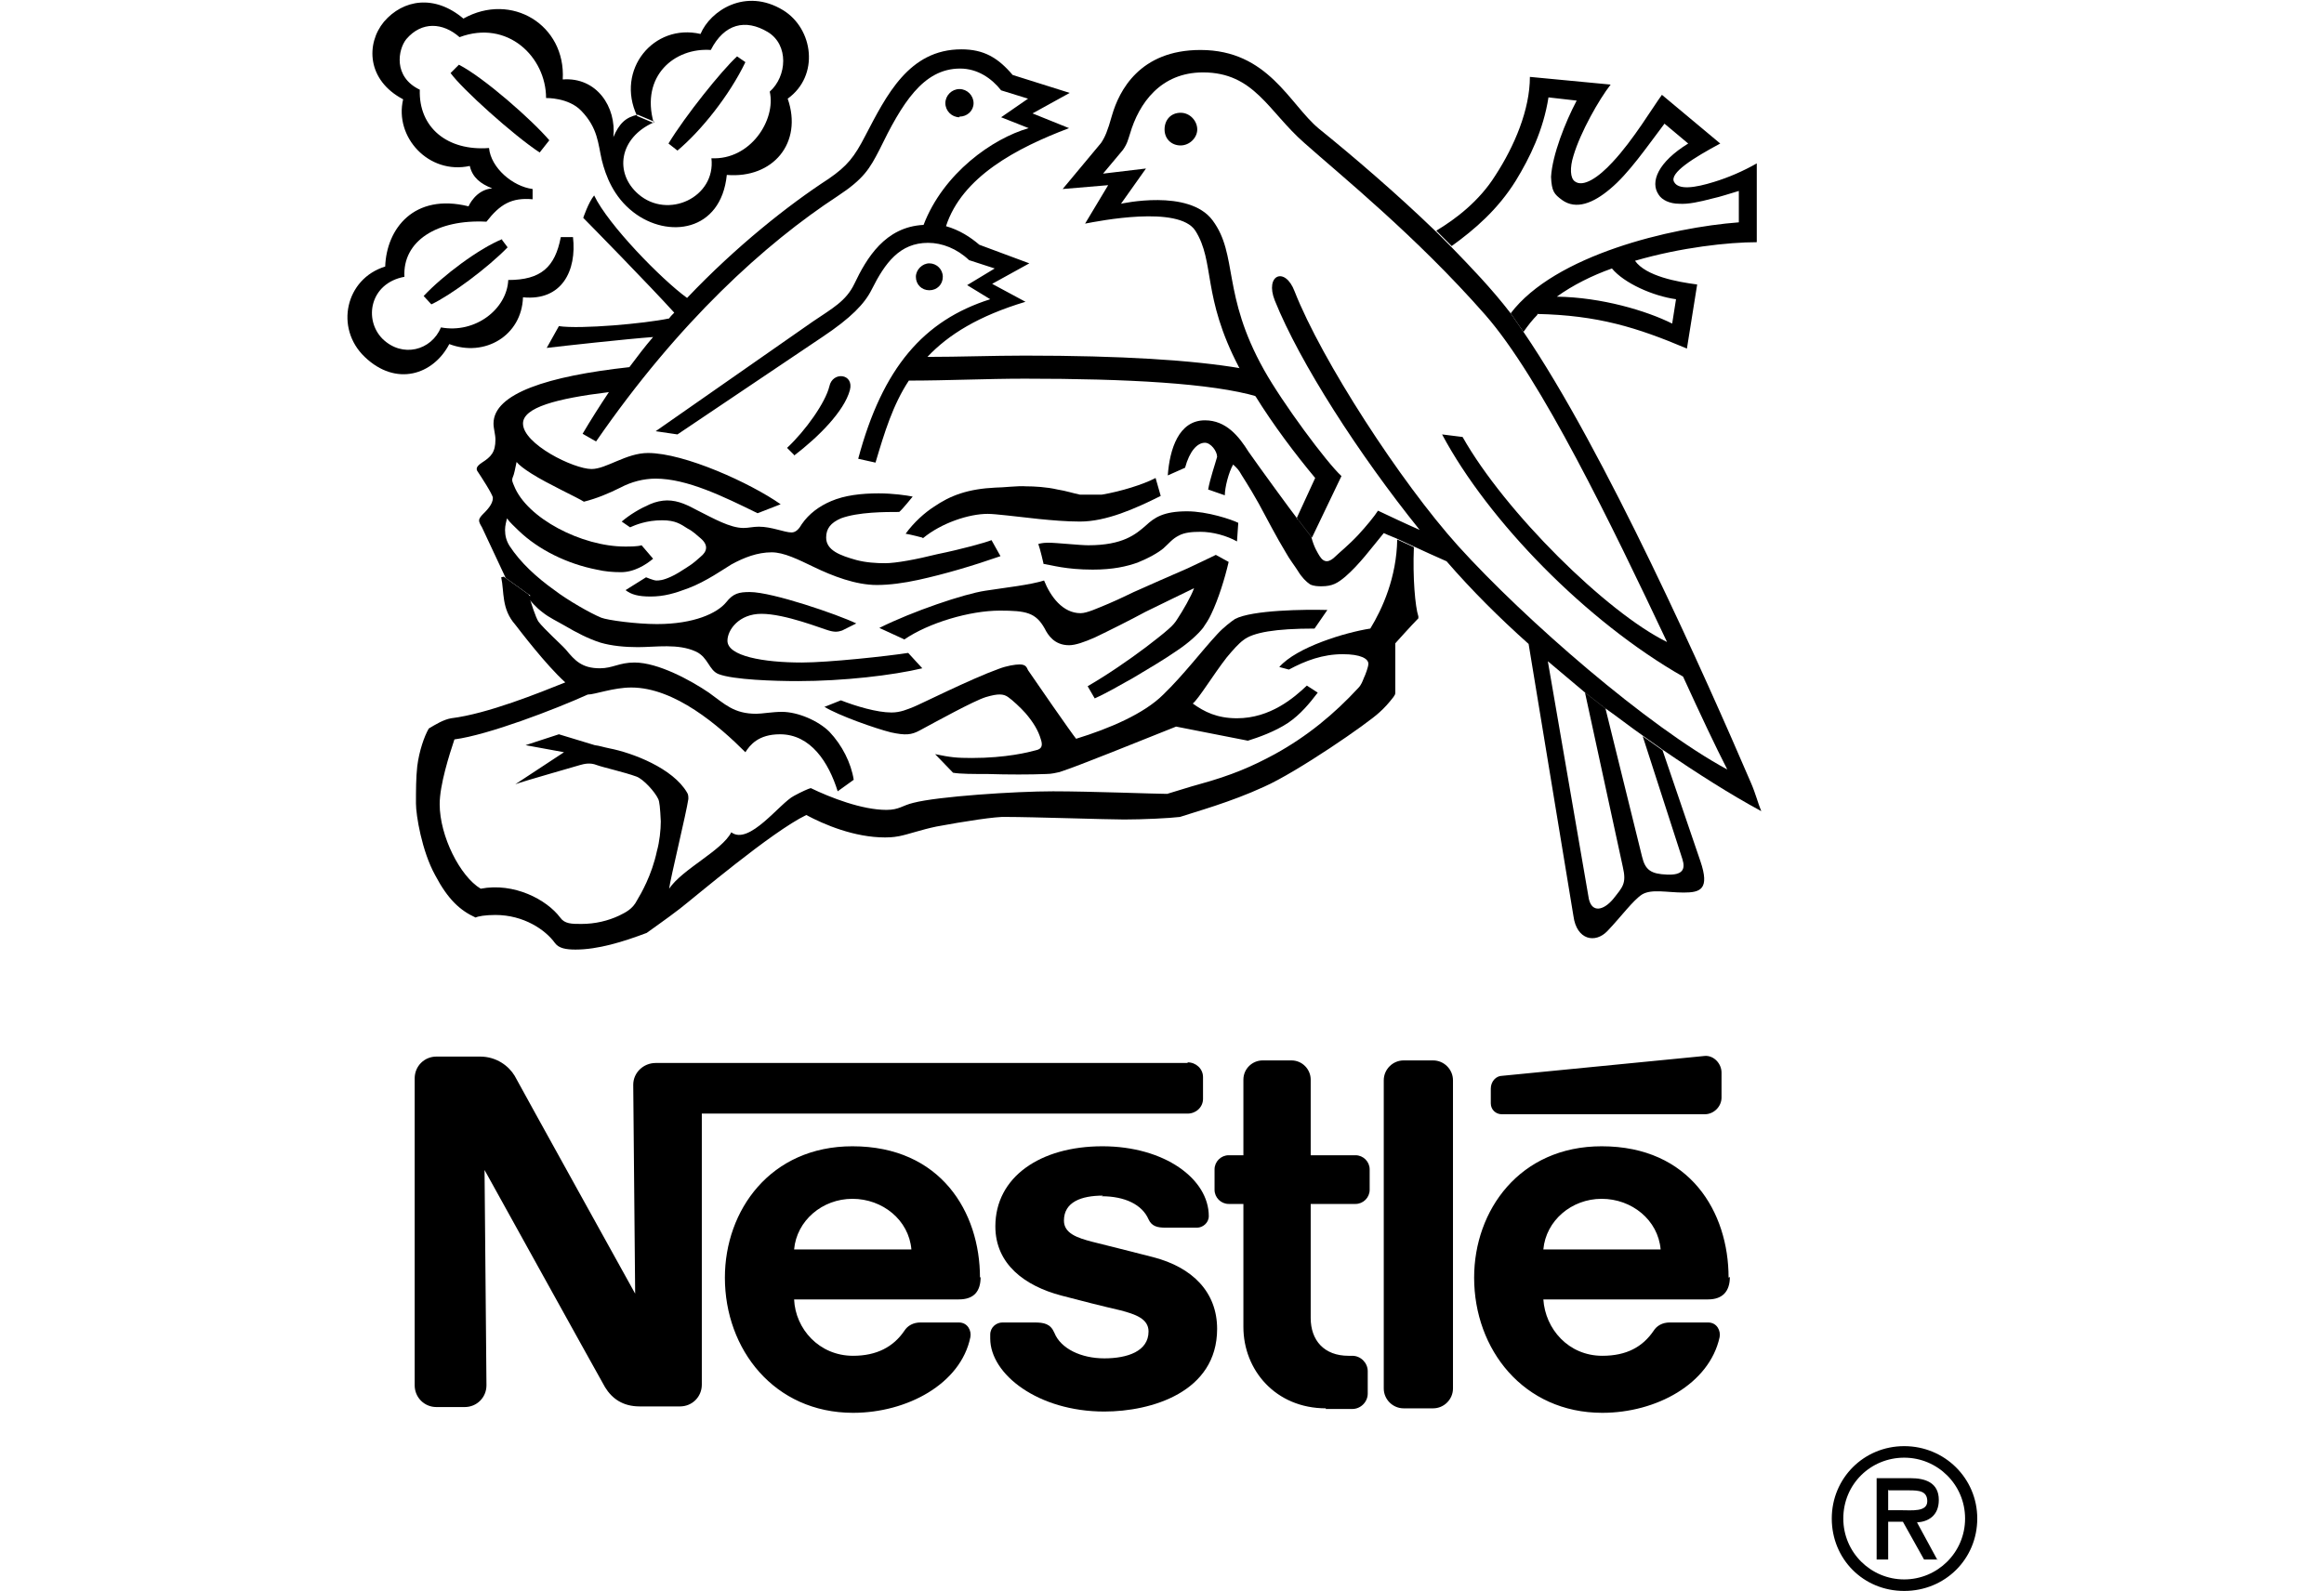
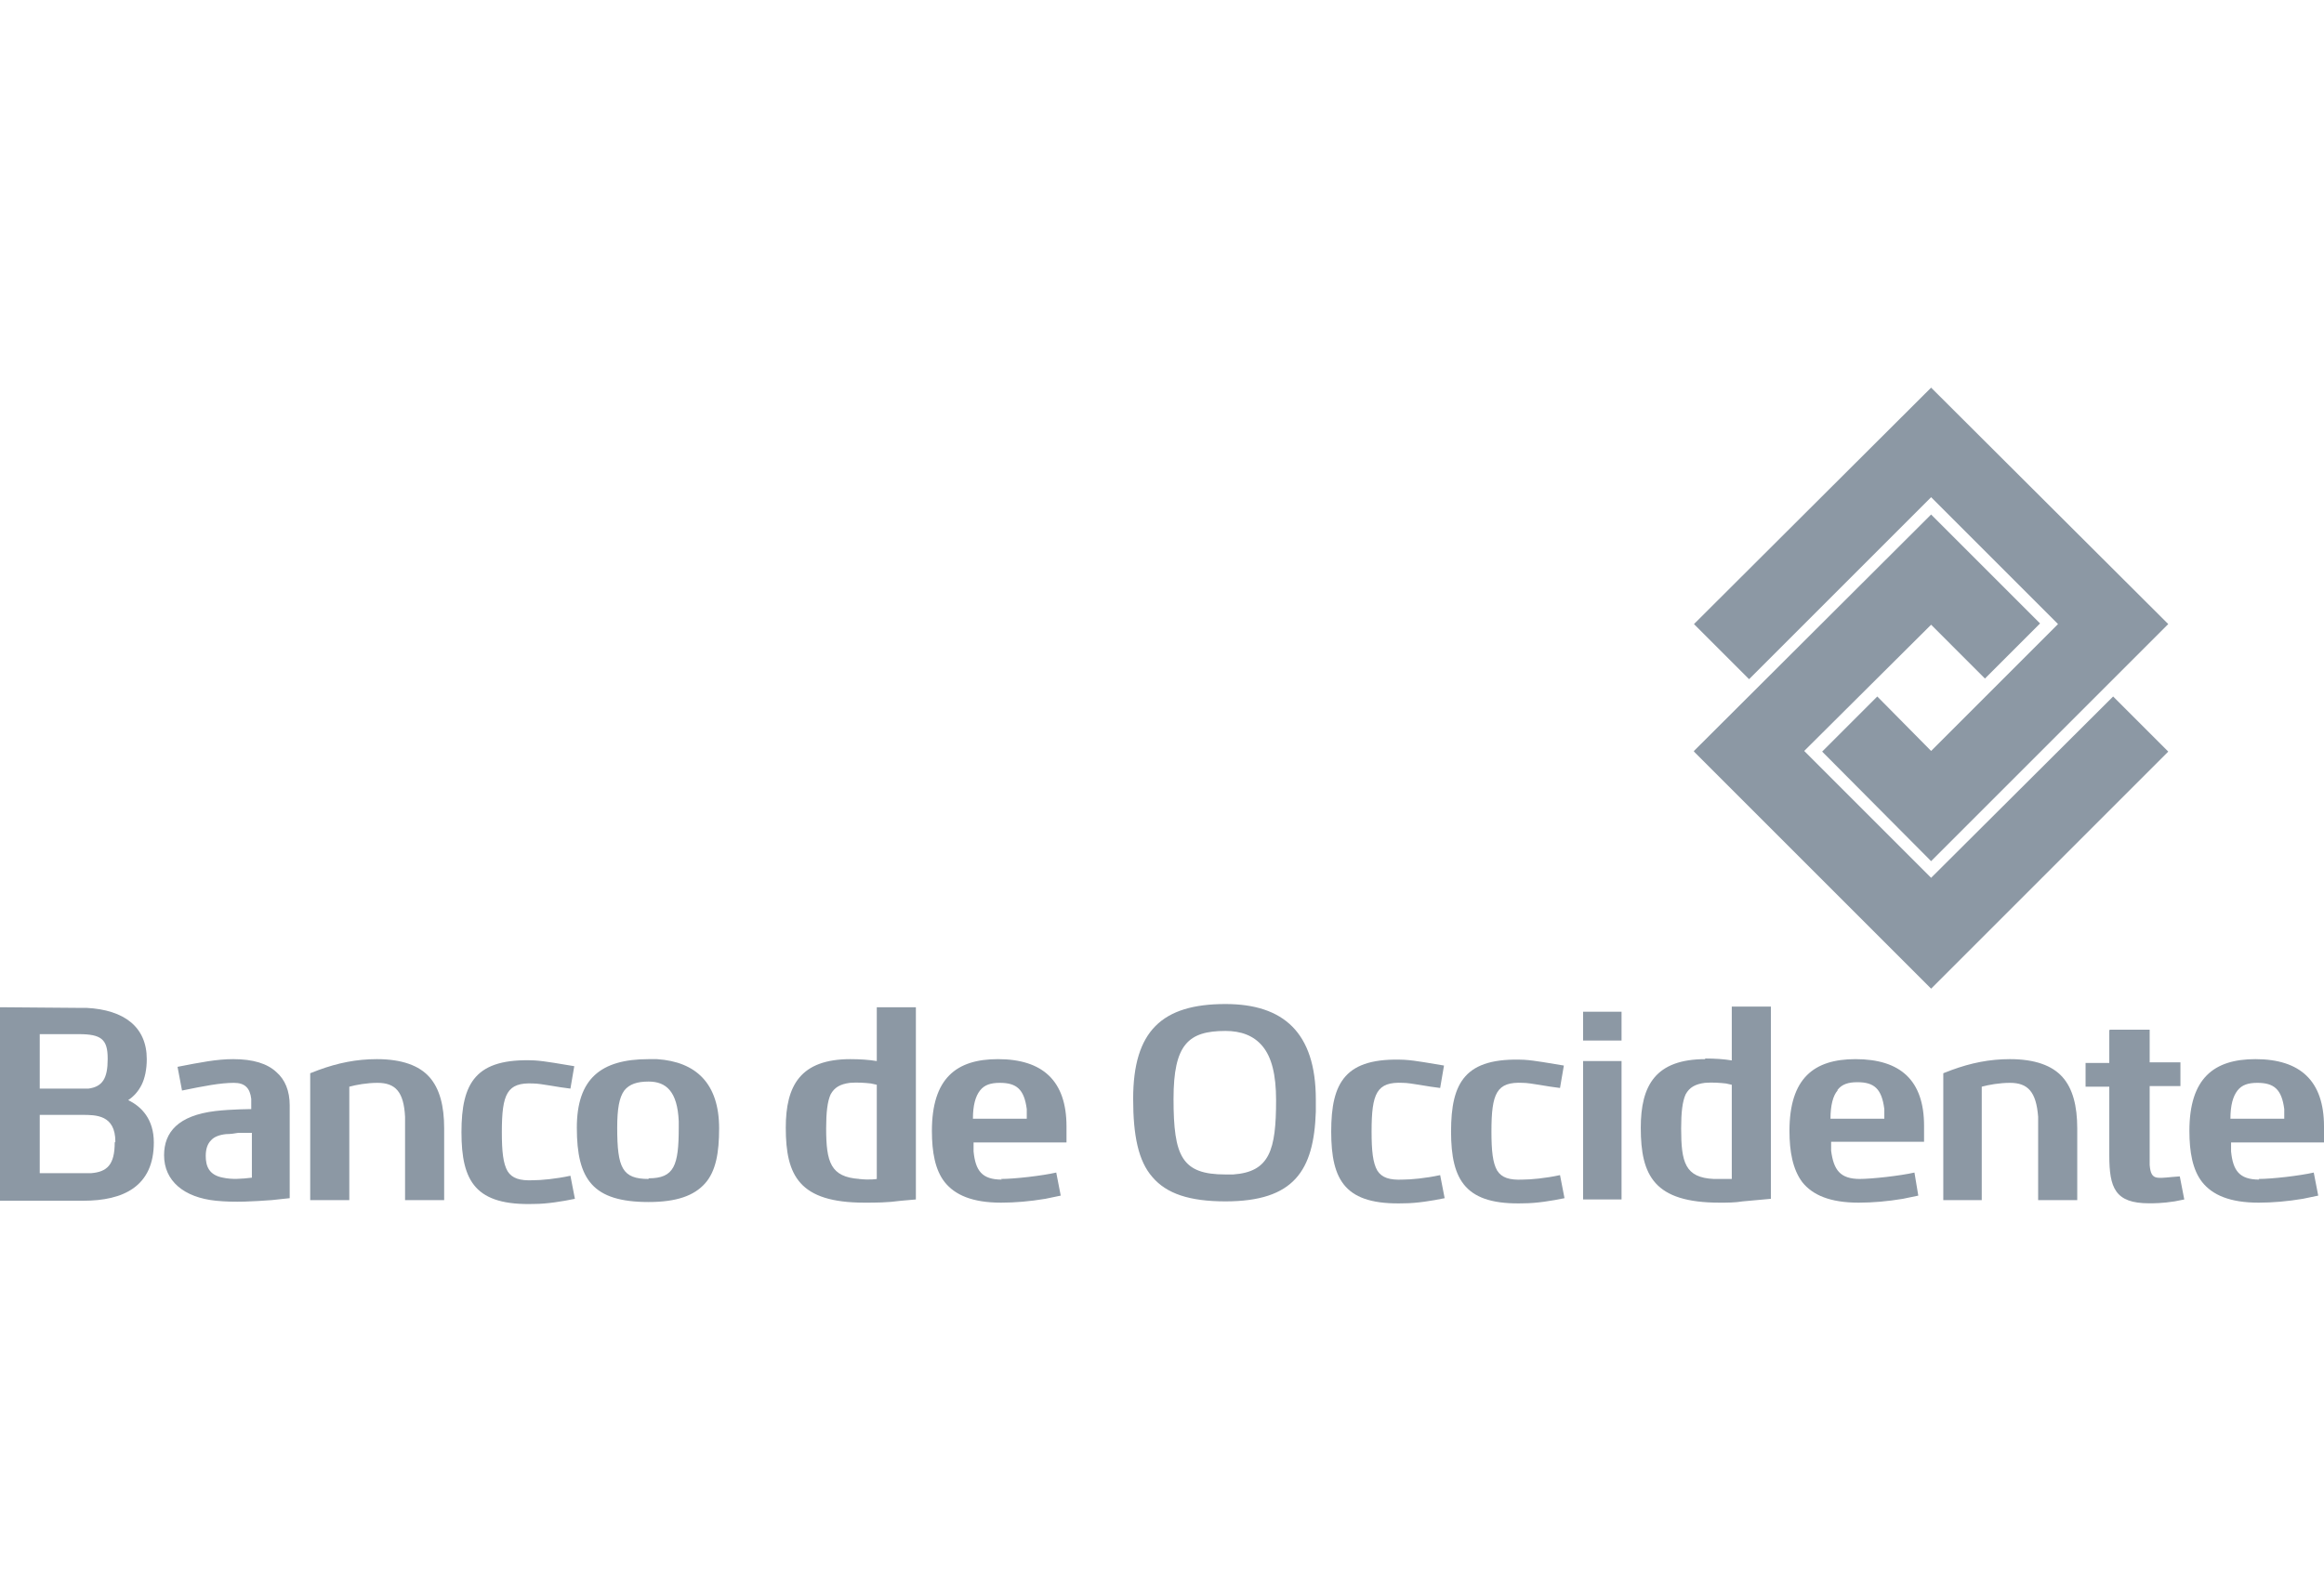
<svg xmlns="http://www.w3.org/2000/svg" id="Capa_2" data-name="Capa 2" viewBox="0 0 36.26 24.83">
  <defs>
    <style>
      .cls-1 {
-         fill: none;
+         fill: #8c98a4;
      }

      .cls-2 {
-         fill-rule: evenodd;
+         fill: none;
      }
    </style>
  </defs>
  <g id="Capa_1-2" data-name="Capa 1">
    <g>
      <g>
-         <path class="cls-2" d="m28.58,23.7c0-.63.5-1.13,1.13-1.13s1.14.5,1.14,1.13-.5,1.13-1.14,1.13-1.13-.5-1.13-1.13Zm.18,0c0,.53.43.95.95.95s.95-.42.95-.95-.43-.95-.95-.95-.95.41-.95.95h0Zm1.47.64h-.21l-.33-.59h-.23v.59h-.18v-1.27h.53c.23,0,.44.07.44.34,0,.25-.17.34-.34.35l.32.59h0Zm-.77-1.09v.32h.2c.17,0,.41.03.41-.14,0-.16-.13-.17-.28-.17h-.32,0ZM18.42,2.27c.14,0,.26-.12.26-.25s-.11-.26-.26-.26-.25.11-.25.26.11.25.25.25Zm-3.45-.45c.12,0,.22-.09.22-.21,0,0,0,0,0,0,0-.12-.1-.22-.22-.22s-.22.1-.22.22.1.22.22.22Zm-2.58,5.28l-.11-.11c.29-.27.6-.71.66-.96.05-.24.39-.2.32.06-.09.33-.49.73-.87,1.02Zm-2.19-5.19c-.54.24-.62.79-.24,1.12.46.4,1.21.05,1.14-.56.61.03,1.01-.6.91-1.04.27-.24.3-.73-.03-.93-.35-.21-.68-.13-.89.28-.56-.04-1.1.4-.89,1.14l-.26-.11c-.34-.72.26-1.45.99-1.28.15-.36.7-.73,1.29-.37.47.29.57,1.02.07,1.38.24.69-.23,1.25-.95,1.19-.09.89-.92,1-1.46.58-.31-.24-.43-.57-.49-.81-.06-.26-.06-.5-.32-.77-.2-.21-.55-.2-.55-.2,0-.64-.6-1.23-1.35-.95-.26-.23-.59-.25-.83.03-.13.16-.21.59.21.79-.02.59.43.96,1.08.91.03.31.37.6.68.64v.16c-.33-.03-.51.08-.72.35-.77-.04-1.31.3-1.28.86-.54.1-.64.67-.34.97.31.3.76.18.91-.18.54.1,1.03-.29,1.05-.74.51,0,.73-.2.82-.67h.19c.06.52-.17,1-.78.94-.02.6-.6.94-1.15.73-.25.48-.83.67-1.32.2-.47-.45-.3-1.22.32-1.41.02-.59.45-1.15,1.3-.94,0,0,.11-.26.37-.28-.18-.07-.31-.17-.35-.35-.64.14-1.18-.45-1.04-1.04-.57-.3-.58-.87-.3-1.21.3-.35.79-.43,1.24-.05.75-.42,1.6.1,1.55.95.53-.04.84.43.79.9.09-.21.19-.31.38-.35l.26.11h0Z" />
-         <path class="cls-2" d="m11.5.88l.13.09c-.25.52-.69,1.07-1.06,1.38l-.14-.11c.26-.43.83-1.14,1.07-1.36h0Zm-3.67,2.86l.09.12c-.31.32-.89.75-1.19.89l-.12-.13c.3-.32.86-.74,1.23-.89Zm.74-1.55l-.15.19c-.41-.27-1.21-.99-1.39-1.24l.13-.13c.39.2,1.15.87,1.42,1.19Zm-.75,6.82c.05.23,0,.49.22.74.07.09.48.63.78.9-.4.16-1.21.49-1.78.56-.12.02-.25.1-.35.16-.07.12-.15.35-.18.59-.02.18-.02.38-.02.58,0,.18.09.74.3,1.12.2.38.39.55.63.66.04-.02.15-.04.31-.04.44,0,.78.23.93.44.06.08.17.1.32.1.35,0,.74-.12,1.11-.26.08-.06.3-.21.52-.38.22-.17,1.43-1.2,1.97-1.46.28.15.75.35,1.23.35.03,0,.12,0,.22-.02.15-.03.34-.1.58-.15.43-.08.94-.16,1.09-.15.4,0,1.57.04,1.84.04.29,0,.71-.02.87-.04.24-.08.79-.23,1.31-.47.52-.23,1.62-.99,1.8-1.16.08-.07.15-.15.22-.24.02-.03.03-.04.03-.07,0-.02,0-.77,0-.77,0,0,.26-.29.36-.39,0-.01,0-.02,0-.03-.05-.15-.09-.61-.07-1.08l-.26-.12c-.01.59-.23,1.08-.42,1.39-.39.06-1.15.29-1.42.6l.15.04c.26-.14.53-.24.84-.24.28,0,.4.07.4.15,0,.05-.05.18-.07.22-.02.05-.04.11-.09.16-.37.4-.79.75-1.3,1.03-.35.19-.67.33-1.18.47-.15.04-.36.11-.5.15-.19,0-1.19-.04-1.78-.04s-1.8.08-2.18.18c-.17.04-.22.11-.42.11-.38,0-.87-.19-1.18-.34-.04.01-.15.06-.26.12-.22.11-.7.78-.98.57-.15.29-.76.57-.97.88.02-.16.27-1.19.3-1.4,0-.04,0-.07-.02-.1-.22-.38-.85-.62-1.21-.69-.1-.02-.15-.04-.23-.05l-.56-.17-.52.17.6.11-.76.5c.13-.05.95-.28,1.01-.3.07-.02.16-.04.26,0,.11.04.43.11.62.18.11.04.29.24.34.35.02.04.03.14.04.35,0,.13-.02.32-.06.46-.08.38-.25.67-.31.77-.07.14-.18.19-.28.24-.17.08-.37.13-.59.13-.15,0-.26,0-.33-.1-.21-.28-.72-.55-1.24-.45-.32-.19-.64-.82-.64-1.32,0-.3.15-.77.23-1.01.53-.07,1.57-.47,2.08-.7.11,0,.4-.11.68-.11.68,0,1.37.6,1.78,1.01.07-.11.2-.28.54-.28.48,0,.76.44.9.89l.25-.18c-.04-.26-.18-.54-.38-.75-.17-.17-.49-.31-.74-.31-.15,0-.31.03-.4.03-.35,0-.49-.15-.74-.33-.28-.19-.79-.47-1.16-.47-.24,0-.34.09-.54.09-.28,0-.39-.12-.53-.29-.06-.07-.35-.33-.43-.44-.04-.06-.12-.3-.15-.42l-.39-.28h0Z" />
-         <path class="cls-2" d="m8.2,9.29c.08.09.16.19.27.27.1.08.23.14.35.21.17.1.36.2.55.26.17.05.38.07.58.07.29,0,.63-.06.91.07.19.09.2.29.35.35.23.09.88.11,1.24.11.71,0,1.48-.09,1.94-.2l-.22-.24c-.32.05-1.24.15-1.66.15-.6,0-1.16-.1-1.16-.34,0-.17.18-.42.53-.42.37,0,.94.23,1.05.26.1.03.15.02.21,0l.22-.11c-.29-.14-1.31-.49-1.66-.49-.17,0-.26.02-.37.16-.14.17-.5.34-1.08.34-.32,0-.77-.06-.87-.1-.17-.07-.52-.27-.73-.43-.28-.2-.53-.43-.7-.69-.05-.08-.07-.16-.07-.25,0-.07.02-.13.03-.18.05.07.11.12.18.19.31.3.76.52,1.22.61.13.03.25.04.38.04.2,0,.38-.11.5-.21l-.18-.21c-.06.02-.18.02-.26.02-.67,0-1.53-.44-1.73-.95-.02-.05-.04-.08-.02-.13.02-.04.04-.14.06-.24.04.05.12.11.23.18.25.16.73.38.82.44.2-.05.39-.13.57-.22.17-.09.36-.14.55-.14.49,0,1.06.28,1.59.54l.36-.14c-.47-.33-1.5-.8-2.07-.8-.34,0-.65.25-.88.25-.28,0-1.07-.39-1.07-.71,0-.25.52-.39,1.34-.49-.14.21-.28.43-.41.65l.21.12c1.29-1.87,2.64-3.09,3.77-3.83.41-.27.5-.43.65-.72.35-.72.68-1.27,1.26-1.27.27,0,.49.15.64.34l.42.13-.42.29.43.17c-.56.16-1.33.7-1.64,1.51-.6.03-.89.52-1.08.92-.13.27-.34.38-.65.59l-2.45,1.71.34.05,2.26-1.52c.45-.3.66-.52.77-.74.21-.42.44-.73.88-.73.22,0,.45.09.64.27l.4.13-.43.26.36.22c-1.04.33-1.68,1.07-2.06,2.49l.27.06c.14-.47.27-.9.52-1.28.6,0,1.21-.03,1.81-.03,1.59,0,2.92.07,3.63.28l-.25-.44c-.76-.13-1.87-.2-3.38-.2-.5,0-1.02.02-1.52.02.33-.35.8-.64,1.53-.86l-.52-.28.58-.32-.78-.29c-.14-.12-.31-.23-.52-.29.25-.77,1.1-1.22,1.92-1.53l-.57-.23.58-.32-.89-.28c-.23-.27-.45-.4-.8-.4-.82,0-1.17.72-1.5,1.35-.17.33-.28.47-.57.67-.63.41-1.44,1.05-2.21,1.86-.4-.29-1.23-1.14-1.45-1.6-.09.11-.17.35-.17.35.09.09,1.05,1.07,1.42,1.48-.03.03-.06.06-.08.09-.38.08-1.38.17-1.72.12l-.19.34c.25-.03,1.25-.14,1.66-.17-.13.15-.25.31-.37.47-1.27.14-2.12.41-2.12.88,0,.08.03.17.03.25,0,.2-.07.27-.21.36-.09.06-.1.1-.06.15.04.06.23.35.23.4,0,.1-.09.19-.17.27-.06.07-.06.09,0,.19l.37.79.39.28h0Zm15.79-4.38c-.08.08-.15.17-.22.27l-.2-.29c.69-.91,2.5-1.34,3.56-1.42v-.49c-.14.04-.28.09-.42.12-.19.05-.37.09-.51.08-.15,0-.27-.06-.32-.14-.14-.2-.01-.51.46-.8l-.37-.31c-.28.37-.56.78-.85,1.02-.26.22-.53.33-.75.17-.12-.09-.16-.13-.17-.36.02-.34.22-.85.4-1.19l-.44-.05c-.08.51-.29.94-.51,1.3-.28.45-.64.76-1,1.02l-.24-.24c.3-.18.67-.46.92-.86.3-.46.54-1.03.54-1.54l1.26.12c-.18.23-.47.74-.58,1.11-.06.19-.05.35.02.4.13.1.37-.06.59-.3.32-.34.63-.86.77-1.05l.91.76c-.41.22-.8.46-.72.6.07.13.33.09.62,0,.23-.07.46-.17.67-.29v1.23c-.44,0-1.18.08-1.9.29.17.24.66.33.97.37l-.16,1c-.78-.33-1.39-.52-2.34-.54l.31-.27c.7.01,1.4.22,1.8.42l.06-.38c-.36-.05-.81-.25-1-.48-.31.11-.61.26-.86.44l-.31.27h0Z" />
-         <path class="cls-2" d="m20.23,8.09l.29-.63c-.3-.36-.65-.82-.94-1.29l-.25-.44c-.58-1.11-.37-1.64-.68-2.13-.26-.4-1.51-.15-1.72-.11l.36-.6-.71.06.6-.72c.06-.09.1-.18.17-.43.11-.38.43-1.02,1.38-1.02,1.06,0,1.39.85,1.85,1.23.52.42,1.21,1.01,1.82,1.6l.24.24c.31.32.63.65.93,1.04l.2.29c1.27,1.86,2.85,5.41,3.55,7.04.07.16.11.32.16.44-.48-.26-1-.59-1.54-.96l-.31-.22c-.2-.14-.39-.29-.59-.43l-.32-.25c-.19-.16-.38-.32-.57-.48l.64,3.71c.05.22.23.18.38,0,.15-.19.21-.24.15-.5l-.59-2.72.32.25.57,2.31c.05.21.14.27.39.28.24.01.29-.08.24-.24l-.62-1.92.31.22.59,1.73c.15.44,0,.49-.26.49s-.5-.06-.65.03c-.14.09-.33.35-.54.57-.19.2-.48.14-.53-.23l-.7-4.25c-.46-.41-.89-.84-1.28-1.29-.18-.08-.36-.16-.53-.24l-.26-.12c-.1-.04-.17-.07-.19-.08-.19.23-.38.49-.6.68-.12.1-.2.15-.37.15-.05,0-.12,0-.18-.03-.06-.04-.13-.11-.19-.21-.05-.08-.13-.18-.19-.29-.14-.23-.29-.52-.42-.76-.15-.27-.28-.46-.3-.5-.03-.05-.1-.11-.1-.11-.07.12-.13.36-.13.48l-.26-.09c.03-.17.11-.4.14-.51,0-.09-.1-.22-.19-.22-.12,0-.24.13-.31.39l-.27.12c.03-.41.17-.86.58-.86.33,0,.53.25.68.49.16.23.67.93.78,1.07l.2.26c.04.16.1.25.13.3.07.11.15.1.25,0,.05-.05.2-.17.35-.33.13-.14.26-.3.31-.38.15.07.42.2.65.3-.95-1.18-1.87-2.61-2.26-3.58-.16-.4.16-.54.31-.14.42,1.07,1.65,2.97,2.55,3.97,1.04,1.15,2.96,2.82,4.2,3.49-.18-.35-.42-.86-.69-1.45-1.51-.86-3.04-2.43-3.76-3.78l.32.04c.66,1.17,2.25,2.74,3.19,3.2-.86-1.82-1.97-4.12-2.84-5.11-1.08-1.23-2.26-2.18-2.82-2.68-.56-.49-.78-1.1-1.58-1.1-.66,0-1,.48-1.14.96-.03.09-.04.15-.11.25l-.31.37.67-.08-.39.55s1.06-.24,1.43.26c.4.54.14,1.15.8,2.33.29.52.98,1.45,1.21,1.66l-.46.96-.2-.26h0Zm-10.37.16l-.16-.11c.13-.11.28-.2.44-.27.09-.04.19-.06.27-.06.18,0,.33.08.48.16.24.12.5.27.71.27.08,0,.15-.02.24-.02.2,0,.4.09.51.09.07,0,.12-.06.16-.13.11-.16.27-.28.46-.36.21-.09.47-.12.74-.12.22,0,.43.03.53.05,0,0-.16.2-.21.24-.22,0-.64,0-.91.1-.16.07-.23.16-.23.3,0,.2.22.28.47.35.15.04.31.05.45.05.17,0,.49-.06.81-.14.39-.08.75-.18.85-.22l.14.25c-.43.15-.87.28-1.28.37-.23.05-.45.08-.65.08-.33,0-.69-.14-.98-.28-.25-.12-.47-.23-.66-.23-.22,0-.43.08-.63.19-.1.06-.4.27-.67.37-.21.08-.38.13-.59.13-.19,0-.3-.03-.39-.1l.32-.2s.12.05.16.05.1,0,.23-.06c.07-.03.18-.1.24-.14.13-.08.17-.13.22-.17.1-.08.13-.18,0-.29-.06-.05-.12-.11-.2-.15-.11-.07-.19-.13-.4-.13-.24,0-.41.07-.5.11h0Z" />
-         <path class="cls-2" d="m14.39,8.39s-.19-.05-.26-.06c.13-.18.3-.33.44-.42.26-.18.54-.28.96-.3.12,0,.35-.03.48-.02.12,0,.32.01.49.05.13.02.25.06.35.08.06,0,.27,0,.34,0,.3-.05.65-.16.84-.26l.08.28c-.4.2-.85.4-1.26.4-.21,0-.44-.02-.64-.04-.37-.04-.68-.08-.8-.08-.29,0-.72.14-1.01.38h0Zm-.3,1.58l-.37-.17c.52-.26,1.32-.53,1.65-.58.32-.05.7-.09.92-.16.1.25.29.51.57.51.1,0,.27-.08.44-.15.19-.08.38-.18.48-.22.11-.05.45-.2.75-.33.11-.05.42-.2.44-.21l.2.11c-.06.26-.16.58-.27.81-.04.09-.09.16-.13.22-.08.1-.22.23-.4.35-.2.14-.44.28-.69.43-.2.11-.4.23-.6.32l-.11-.19c.31-.18.63-.4.91-.61.13-.1.26-.2.35-.28.07-.06.11-.11.14-.16.08-.12.22-.36.26-.48-.12.06-.56.27-.76.37-.22.12-.58.3-.79.4-.16.07-.3.12-.4.12-.23,0-.33-.16-.38-.26-.14-.25-.29-.28-.7-.28-.47,0-1.11.19-1.49.45h0Zm2.19-1.18s-.05-.22-.08-.3c0,0,.06-.02.15-.02.14,0,.49.04.63.04.54,0,.74-.17.9-.31.13-.12.27-.22.64-.22.32,0,.7.13.8.18l-.02.29c-.16-.09-.38-.15-.57-.15-.13,0-.25.01-.34.06-.1.05-.15.12-.24.2-.1.08-.23.15-.4.22-.17.06-.38.11-.7.11-.42,0-.64-.07-.77-.09h0Z" />
-         <path class="cls-2" d="m12.87,11.03l.25-.1c.23.09.56.19.79.19.14,0,.25-.05.35-.09.08-.03.9-.44,1.32-.59.13-.05.26-.07.33-.07.1,0,.11.05.13.09.08.12.69,1,.75,1.07.52-.16,1.06-.39,1.36-.69.32-.31.59-.67.84-.94.1-.11.22-.2.28-.24.27-.14,1.09-.15,1.44-.14l-.2.29c-.61,0-.96.06-1.11.18-.07.05-.16.15-.26.27-.21.27-.44.65-.53.72.18.13.38.23.69.23.52,0,.89-.32,1.09-.51l.17.11c-.13.17-.27.34-.46.47-.21.14-.47.23-.63.28-.3-.06-.96-.19-1.12-.22-.58.23-1.51.61-1.82.71-.05.01-.12.03-.21.03-.25.01-.59.01-.91,0-.22,0-.43,0-.54-.02l-.28-.29c.24.05.34.06.57.06.54,0,.89-.09,1-.12.1-.02.11-.08.08-.17-.04-.14-.12-.27-.24-.41-.07-.08-.21-.21-.27-.25-.07-.05-.15-.06-.35,0-.19.06-.77.38-1.03.52-.13.07-.22.08-.45.03-.24-.06-.81-.26-1.04-.4Zm1.63-6.5c.12,0,.21-.09.21-.21,0,0,0,0,0,0,0-.12-.1-.21-.21-.21s-.21.1-.21.21c0,.12.09.21.21.21,0,0,0,0,0,0Zm8.17,12.33c0-.17-.14-.31-.31-.31h-.46c-.17,0-.31.14-.31.31,0,0,0,0,0,0v4.81c0,.17.14.31.31.31h.46c.17,0,.31-.14.31-.31,0,0,0,0,0,0v-4.81Zm.59.13v.23c0,.1.08.17.17.17h3.17c.14,0,.26-.12.26-.26v-.39c0-.14-.12-.27-.26-.26,0,0-3.07.3-3.16.31-.1,0-.18.09-.18.2Zm-2.57,4.99c-.79,0-1.29-.6-1.29-1.27v-1.92h-.23c-.12,0-.22-.1-.22-.22,0,0,0,0,0,0v-.32c0-.12.1-.22.22-.22h.23s0-1.18,0-1.18c0-.17.14-.3.3-.3h.45c.17,0,.3.14.3.3v1.18h.7c.12,0,.22.1.22.22v.32c0,.12-.1.22-.22.22h-.7v1.78c0,.35.21.59.59.59h.06c.13,0,.24.11.24.24v.35c0,.13-.11.24-.24.24h-.42Zm-5.4-2.04c0-1.02-.61-2.05-1.99-2.05-1.28,0-1.99,1-1.99,2.05,0,1.12.77,2.11,2,2.11.84,0,1.68-.45,1.83-1.18.02-.1-.04-.23-.18-.23h-.6c-.11,0-.2.05-.25.13-.17.25-.43.39-.8.39-.53,0-.9-.42-.92-.88h2.57c.24,0,.34-.13.34-.35h0Zm-2.9-.44c.04-.45.44-.79.91-.79s.88.33.92.79h-1.83,0Zm14.58.44c0-1.02-.6-2.05-1.98-2.05-1.28,0-1.99,1-1.99,2.05,0,1.12.77,2.11,2,2.11.84,0,1.67-.45,1.83-1.18.02-.1-.04-.23-.18-.23h-.6c-.11,0-.2.05-.25.13-.17.25-.42.39-.8.39-.53,0-.89-.42-.92-.88h2.57c.23,0,.34-.13.34-.35h0Zm-2.89-.44c.04-.45.44-.79.91-.79s.88.33.92.79h-1.83,0Z" />
-         <path class="cls-2" d="m18.53,16.59h-8.3c-.19,0-.35.15-.35.34l.03,3.26s-1.79-3.23-1.88-3.4c-.09-.15-.28-.3-.54-.3h-.68c-.19,0-.34.15-.34.34v4.79c0,.19.15.34.34.34h.44c.19,0,.34-.15.34-.34l-.03-3.36s1.81,3.27,1.88,3.39c.11.18.28.3.54.3h.63c.19,0,.34-.15.34-.34v-4.23h7.58c.13,0,.24-.1.24-.23v-.34c0-.13-.11-.23-.24-.23h0Z" />
-         <path class="cls-2" d="m17.19,18.67c.36,0,.63.13.73.36.05.11.14.13.26.13h.5c.08,0,.18-.07.18-.18,0-.58-.69-1.09-1.66-1.09s-1.67.48-1.67,1.25c0,.59.46.93,1.03,1.08.26.07.7.18.92.23.23.06.44.13.44.33,0,.31-.33.42-.69.42s-.68-.15-.78-.4c-.06-.14-.16-.16-.31-.16h-.5c-.09,0-.19.07-.19.19v.06c0,.56.75,1.14,1.78,1.14.73,0,1.76-.3,1.76-1.29,0-.57-.38-.96-1-1.12-.24-.06-.82-.21-.95-.24-.23-.06-.44-.13-.44-.33,0-.29.27-.39.61-.39h0Z" />
+         <path class="cls-1" d="m0,15.72v3.02h1.3c.62,0,1.1-.22,1.1-.91,0-.36-.19-.56-.4-.66.09-.06.16-.14.21-.24.05-.1.08-.24.08-.4,0-.5-.35-.77-.94-.8h-.12S0,15.72,0,15.72Zm1.68.81c0,.3-.08.43-.3.46h-.1s-.66,0-.66,0v-.85h.61c.35,0,.45.08.45.38Zm.11,1.3c0,.35-.12.46-.37.48h-.11s-.69,0-.69,0v-.91h.66c.22,0,.52,0,.52.42Zm7.11.52c-.23.05-.46.07-.58.07-.21.01-.33-.03-.4-.14-.07-.12-.09-.31-.09-.61,0-.6.08-.78.49-.76.12,0,.39.06.58.08l.06-.35c-.19-.03-.45-.08-.62-.09-.92-.04-1.14.35-1.14,1.12s.22,1.15,1.14,1.12c.19,0,.44-.04.63-.08l-.07-.36Z" />
+         <path class="cls-1" d="m15.63,18.41c-.31,0-.41-.14-.44-.44v-.14s1.45,0,1.45,0v-.25c0-.71-.37-1.05-1.07-1.05-.65,0-1.03.3-1.03,1.12,0,.33.05.61.2.8.16.2.43.32.88.32.22,0,.45-.02.69-.06l.24-.05-.07-.36c-.22.05-.65.1-.86.1Zm-.34-1.39c.07-.09.17-.12.31-.12.26,0,.38.1.42.41v.15s-.84,0-.84,0c0-.21.04-.35.11-.44Zm-2.02-.49c-.78,0-1.01.41-1.01,1.07,0,.75.21,1.17,1.23,1.17.18,0,.35,0,.57-.03l.23-.02v-3h-.61v.84c-.12-.02-.26-.03-.42-.03Zm.14,1.87c-.45-.03-.52-.26-.52-.79,0-.25.02-.42.07-.53.06-.11.15-.16.3-.18.12-.01.24,0,.33.01l.09.02v1.47s-.1.02-.28,0Zm-2.41.07c.17-.19.22-.48.22-.86,0-.7-.36-1.04-.97-1.08h-.13c-.75,0-1.12.31-1.12,1.07,0,.81.25,1.16,1.12,1.16.44,0,.71-.1.88-.29Zm-.88-.07c-.41,0-.49-.17-.49-.8,0-.29.03-.47.11-.58.08-.1.2-.14.38-.14.27,0,.45.15.47.62v.1c0,.59-.07.79-.47.79Zm-6.47-1.5c.17,0,.25.08.27.25v.08s0,.08,0,.08c0,0-.3,0-.56.03-.58.07-.8.33-.8.69,0,.4.31.66.81.71.3.03.59.01.87-.01l.28-.03v-1.45c0-.22-.07-.4-.21-.52-.14-.13-.36-.2-.67-.2-.26,0-.51.05-.87.12l.07.37c.34-.07.6-.12.81-.12Zm-.17,1.48c-.22-.04-.27-.18-.27-.34,0-.11.03-.19.08-.24.05-.06.14-.09.24-.1.07,0,.13-.01.19-.02h.21s0,.7,0,.7c-.17.02-.31.03-.45,0Z" />
+         <path class="cls-1" d="m4.85,18.73h.6v-1.77c.11-.03.28-.06.44-.06.28,0,.41.14.43.53v.18s0,1.12,0,1.12h.61v-1.12c0-.35-.07-.62-.23-.8-.16-.18-.43-.28-.82-.28-.32,0-.61.06-.91.17l-.13.05v1.98Z" />
+         <path class="cls-1" d="m22.47,18.34c-.23.05-.46.07-.58.07-.21.01-.33-.03-.4-.14-.07-.12-.09-.31-.09-.61,0-.6.08-.78.49-.76.12,0,.39.06.58.08l.06-.35c-.19-.03-.44-.08-.62-.09-.92-.04-1.14.35-1.14,1.12s.22,1.15,1.14,1.12c.19,0,.44-.04.63-.08l-.07-.36Zm1.87,0c-.23.05-.46.07-.58.07-.21.01-.33-.03-.4-.14-.07-.12-.09-.31-.09-.61,0-.6.08-.78.49-.76.12,0,.39.06.58.08l.06-.35c-.19-.03-.45-.08-.62-.09-.92-.04-1.14.35-1.14,1.12s.23,1.15,1.14,1.12c.19,0,.44-.04.63-.08l-.07-.36Z" />
+         <path class="cls-1" d="m32.91,16.08v.51h-.37v.37h.37v1.07c0,.51.09.75.62.75.07,0,.21,0,.4-.03l.15-.03-.07-.36c-.17.01-.26.03-.35.02-.08-.01-.11-.07-.12-.2v-.16s0-1.07,0-1.07h.48v-.37h-.48v-.51h-.62Zm-2.59,2.65h.6v-1.77c.11-.03.28-.06.44-.06.28,0,.41.14.44.53v.18s0,1.12,0,1.12h.61v-1.12c0-.35-.07-.62-.23-.8-.16-.18-.43-.28-.82-.28-.32,0-.61.06-.91.17l-.13.05v1.98Zm-3.71-2.2c-.78,0-1.01.41-1.01,1.07,0,.75.21,1.17,1.23,1.17.12,0,.24,0,.36-.02l.44-.04v-3h-.61v.84c-.12-.02-.26-.03-.42-.03Zm.24,1.87s-.08,0-.11,0c-.45-.02-.51-.26-.51-.79,0-.25.02-.42.07-.53.06-.11.15-.16.3-.18.12-.01.24,0,.33.01l.09.02v1.47c-.05,0-.12,0-.17,0Zm-2.15-2.16h.6v-.45h-.6v.45Zm0,2.48h.6v-2.16h-.6v2.16Zm-5.58-3.05c-.99,0-1.44.42-1.44,1.48,0,.57.08.97.3,1.22.22.26.58.38,1.14.38,1.07,0,1.38-.48,1.41-1.4v-.19c0-1.05-.51-1.49-1.41-1.49Zm0,2.66c-.68,0-.81-.28-.81-1.18,0-.85.23-1.06.81-1.06.24,0,.44.07.58.24.14.17.21.44.21.84,0,.78-.1,1.12-.67,1.16h-.12Z" />
+         <path class="cls-1" d="m26.43,11.73l3.7,3.7,3.7-3.7-.86-.86-2.84,2.83-1.98-1.98,1.98-1.97.84.84.86-.86-1.7-1.7-3.7,3.69Zm8.82,6.68c-.31,0-.41-.14-.44-.44v-.14s1.45,0,1.45,0v-.25c0-.71-.37-1.05-1.07-1.05-.65,0-1.03.3-1.03,1.12,0,.33.05.61.2.8.16.2.43.32.88.32.22,0,.45-.02.69-.06l.24-.05-.07-.36c-.22.05-.65.1-.86.1Zm-.34-1.39c.07-.09.17-.12.31-.12.26,0,.38.1.42.41v.15s-.84,0-.84,0c0-.21.04-.35.11-.44Zm-5.89,1.38c-.31,0-.41-.14-.45-.44v-.14s1.45,0,1.45,0v-.25c0-.71-.37-1.04-1.07-1.04-.65,0-1.03.3-1.03,1.12,0,.32.05.6.2.8.16.2.43.32.88.32.22,0,.45-.02.69-.06l.24-.05-.06-.36c-.22.05-.66.1-.86.1Zm-.35-1.39c.07-.09.17-.12.31-.12.26,0,.38.1.42.42v.15s-.84,0-.84,0c0-.21.04-.36.11-.44Z" />
+         <polygon class="cls-1" points="33.83 9.74 30.13 6.05 26.43 9.74 27.29 10.6 30.13 7.76 32.11 9.74 30.13 11.72 29.29 10.87 28.43 11.73 30.13 13.44 33.83 9.74" />
      </g>
-       <rect class="cls-1" width="36.26" height="24.83" />
+       <rect class="cls-2" width="36.26" height="24.83" />
    </g>
  </g>
</svg>
